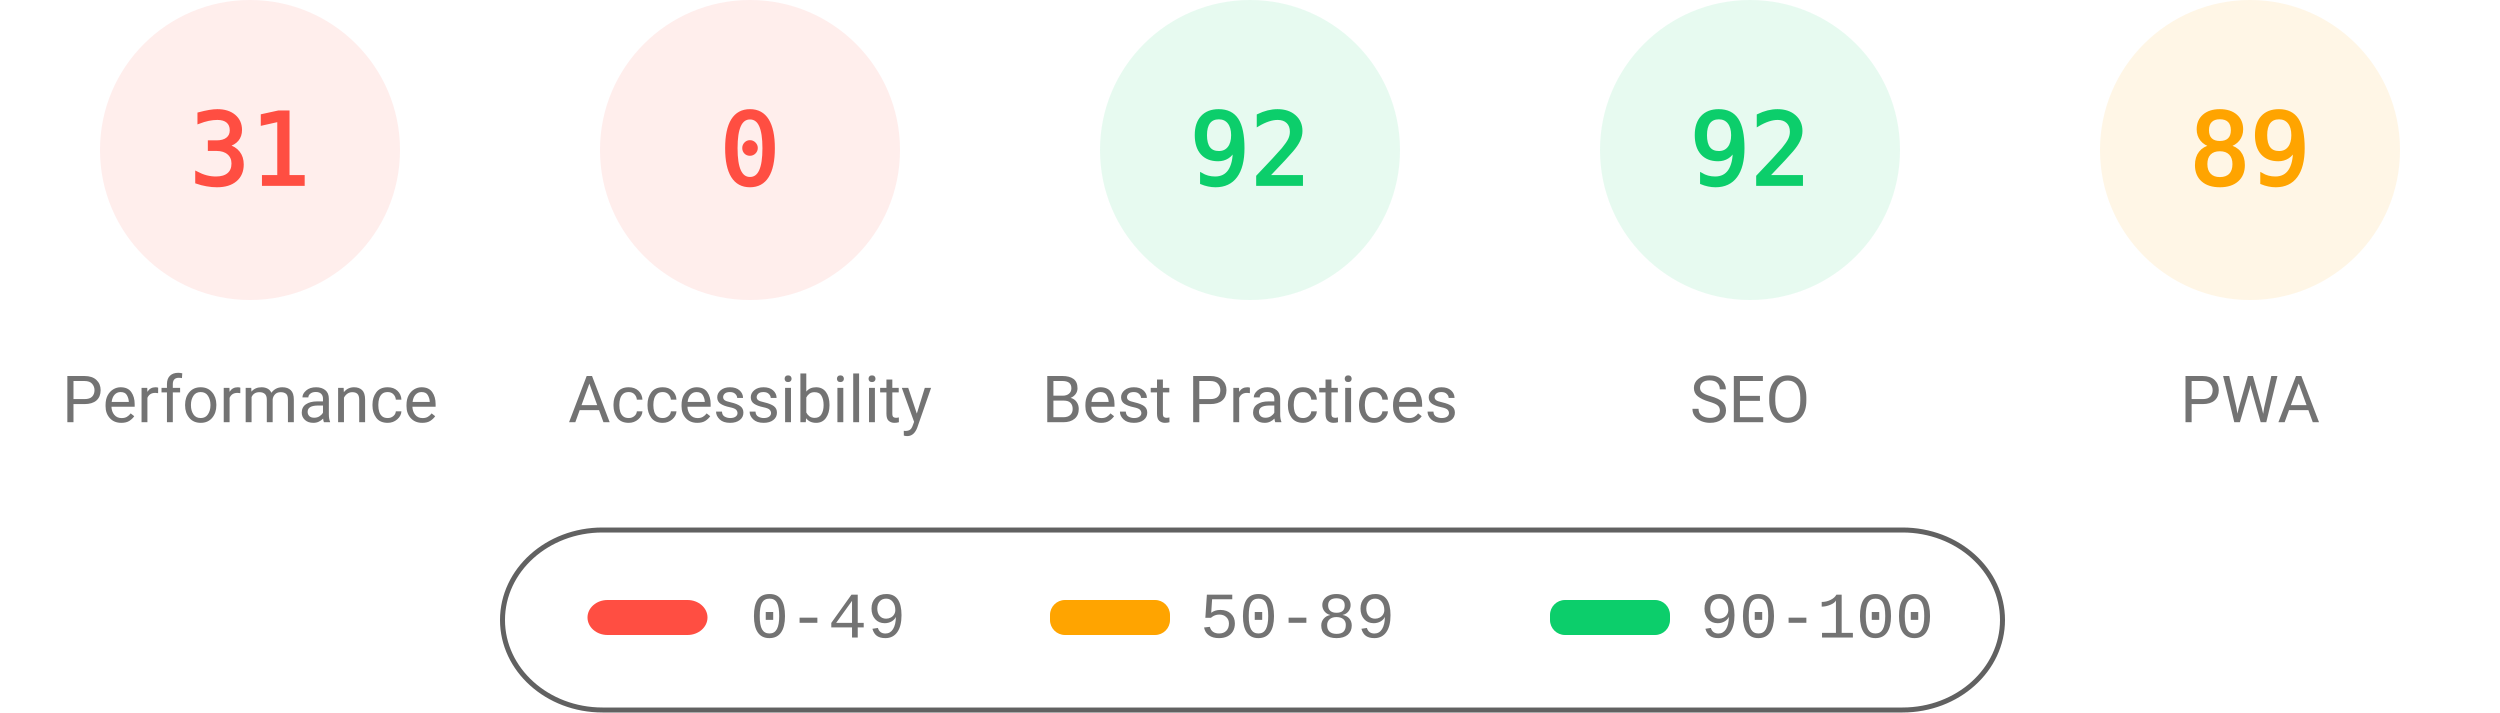
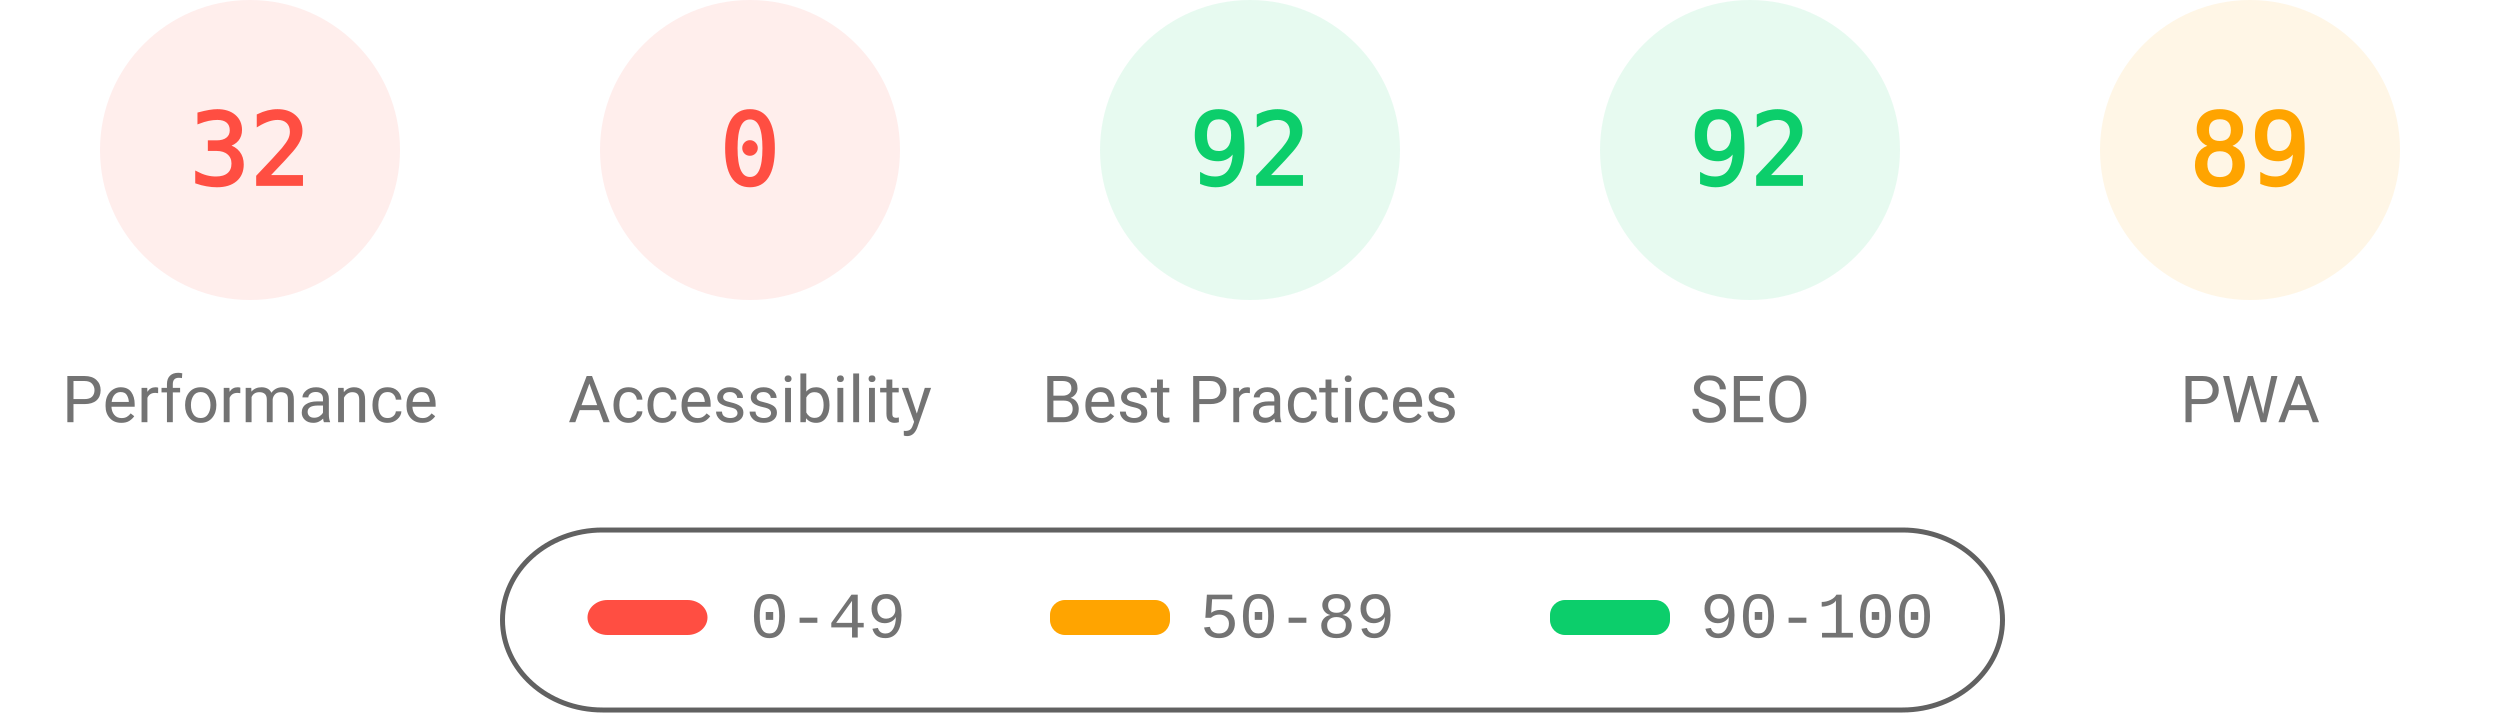
<svg xmlns="http://www.w3.org/2000/svg" fill="none" width="1000" height="285">
  <style>.gauge-base{opacity:.1}.gauge-arc{fill:none;animation-delay:250ms;stroke-linecap:round;transform:rotate(-90deg);transform-origin:100px 60px;animation:load-gauge 1s ease forwards}.guage-text{font-size:40px;font-family:monospace;text-align:center}.guage-red{color:#ff4e42;fill:#ff4e42;stroke:#ff4e42}.guage-orange{color:#ffa400;fill:#ffa400;stroke:#ffa400}.guage-green{color:#0cce6b;fill:#0cce6b;stroke:#0cce6b}.guage-undefined{color:#5c5c5c;fill:#5c5c5c;stroke:#5c5c5c}.guage-title{color:#737373;fill:#737373;stroke:none;font-size:26px;line-height:26px;font-family:Roboto,Halvetica,Arial,sans-serif}@keyframes load-gauge{from{stroke-dasharray:0 352.858}}</style>
  <svg class="guage-div guage-perf guage-red" viewBox="0 0 200 200" width="200" height="200">
    <circle class="gauge-base" r="56" cx="100" cy="60" stroke-width="8" />
-     <circle class="gauge-arc guage-arc-1" r="56" cx="100" cy="60" stroke-width="8" style="stroke-dasharray:109.076,351.858" />
-     <text class="guage-text" x="100" y="60" alignment-baseline="central" dominant-baseline="central" text-anchor="middle">31</text>
+     <circle class="gauge-arc guage-arc-1" r="56" cx="100" cy="60" stroke-width="8" style="stroke-dasharray:112.595,351.858" />
+     <text class="guage-text" x="100" y="60" alignment-baseline="central" dominant-baseline="central" text-anchor="middle">32</text>
    <text class="guage-title" x="100" y="160" alignment-baseline="central" dominant-baseline="central" text-anchor="middle">Performance</text>
  </svg>
  <svg class="guage-div guage-acc guage-red" viewBox="0 0 200 200" width="200" height="200" x="200">
    <circle class="gauge-base" r="56" cx="100" cy="60" stroke-width="8" />
    <circle class="gauge-arc guage-arc-2" r="56" cx="100" cy="60" stroke-width="8" style="stroke-dasharray:0,351.858" />
    <text class="guage-text" x="100" y="60" alignment-baseline="central" dominant-baseline="central" text-anchor="middle">0</text>
    <text class="guage-title" x="100" y="160" alignment-baseline="central" dominant-baseline="central" text-anchor="middle">Accessibility</text>
  </svg>
  <svg class="guage-div guage-best guage-green" viewBox="0 0 200 200" width="200" height="200" x="400">
    <circle class="gauge-base" r="56" cx="100" cy="60" stroke-width="8" />
    <circle class="gauge-arc guage-arc-3" r="56" cx="100" cy="60" stroke-width="8" style="stroke-dasharray:323.709,351.858" />
    <text class="guage-text" x="100" y="60" alignment-baseline="central" dominant-baseline="central" text-anchor="middle">92</text>
    <text class="guage-title" x="100" y="160" alignment-baseline="central" dominant-baseline="central" text-anchor="middle">Best Practices</text>
  </svg>
  <svg class="guage-div guage-seo guage-green" viewBox="0 0 200 200" width="200" height="200" x="600">
    <circle class="gauge-base" r="56" cx="100" cy="60" stroke-width="8" />
    <circle class="gauge-arc guage-arc-4" r="56" cx="100" cy="60" stroke-width="8" style="stroke-dasharray:323.709,351.858" />
    <text class="guage-text" x="100" y="60" alignment-baseline="central" dominant-baseline="central" text-anchor="middle">92</text>
    <text class="guage-title" x="100" y="160" alignment-baseline="central" dominant-baseline="central" text-anchor="middle">SEO</text>
  </svg>
  <svg class="guage-div guage-pwa guage-orange" viewBox="0 0 200 200" width="200" height="200" x="800">
    <circle class="gauge-base" r="56" cx="100" cy="60" stroke-width="8" />
    <circle class="gauge-arc guage-arc-4" r="56" cx="100" cy="60" stroke-width="8" style="stroke-dasharray:313.154,351.858" />
    <text class="guage-text" x="100" y="60" alignment-baseline="central" dominant-baseline="central" text-anchor="middle">89</text>
    <text class="guage-title" x="100" y="160" alignment-baseline="central" dominant-baseline="central" text-anchor="middle">PWA</text>
  </svg>
  <svg width="604" height="76" x="200" y="210">
    <path fill="none" id="canvas_background" d="M-1-1h604v80H-1z" />
    <rect fill-opacity="0" stroke="#616161" stroke-width="2" rx="40" id="svg_2" height="72" width="600" y="2" x="1" fill="#000" />
    <rect stroke="#000" rx="8" id="svg_3" height="14" width="48" y="30" x="35" stroke-opacity="null" stroke-width="0" fill="#ff4e42" />
    <rect stroke="#000" rx="6" id="svg_4" height="14" width="48" y="30" x="220" stroke-opacity="null" stroke-width="0" fill="#ffa400" />
    <rect stroke="#000" rx="6" id="svg_5" height="14" width="48" y="30" x="420" stroke-opacity="null" stroke-width="0" fill="#0cce6b" />
    <text xml:space="preserve" text-anchor="start" font-family="'Courier New', Courier, monospace" font-size="26" id="svg_6" y="45" x="100" stroke-opacity="null" stroke-width="0" stroke="#000" fill="#737373">0-49</text>
    <text xml:space="preserve" text-anchor="start" font-family="'Courier New', Courier, monospace" font-size="26" id="svg_7" y="45" x="280" stroke-opacity="null" stroke-width="0" stroke="#000" fill="#737373">50-89</text>
    <text xml:space="preserve" text-anchor="start" font-family="'Courier New', Courier, monospace" font-size="26" id="svg_8" y="45" x="480" stroke-opacity="null" stroke-width="0" stroke="#000" fill="#737373">90-100</text>
  </svg>
</svg>
